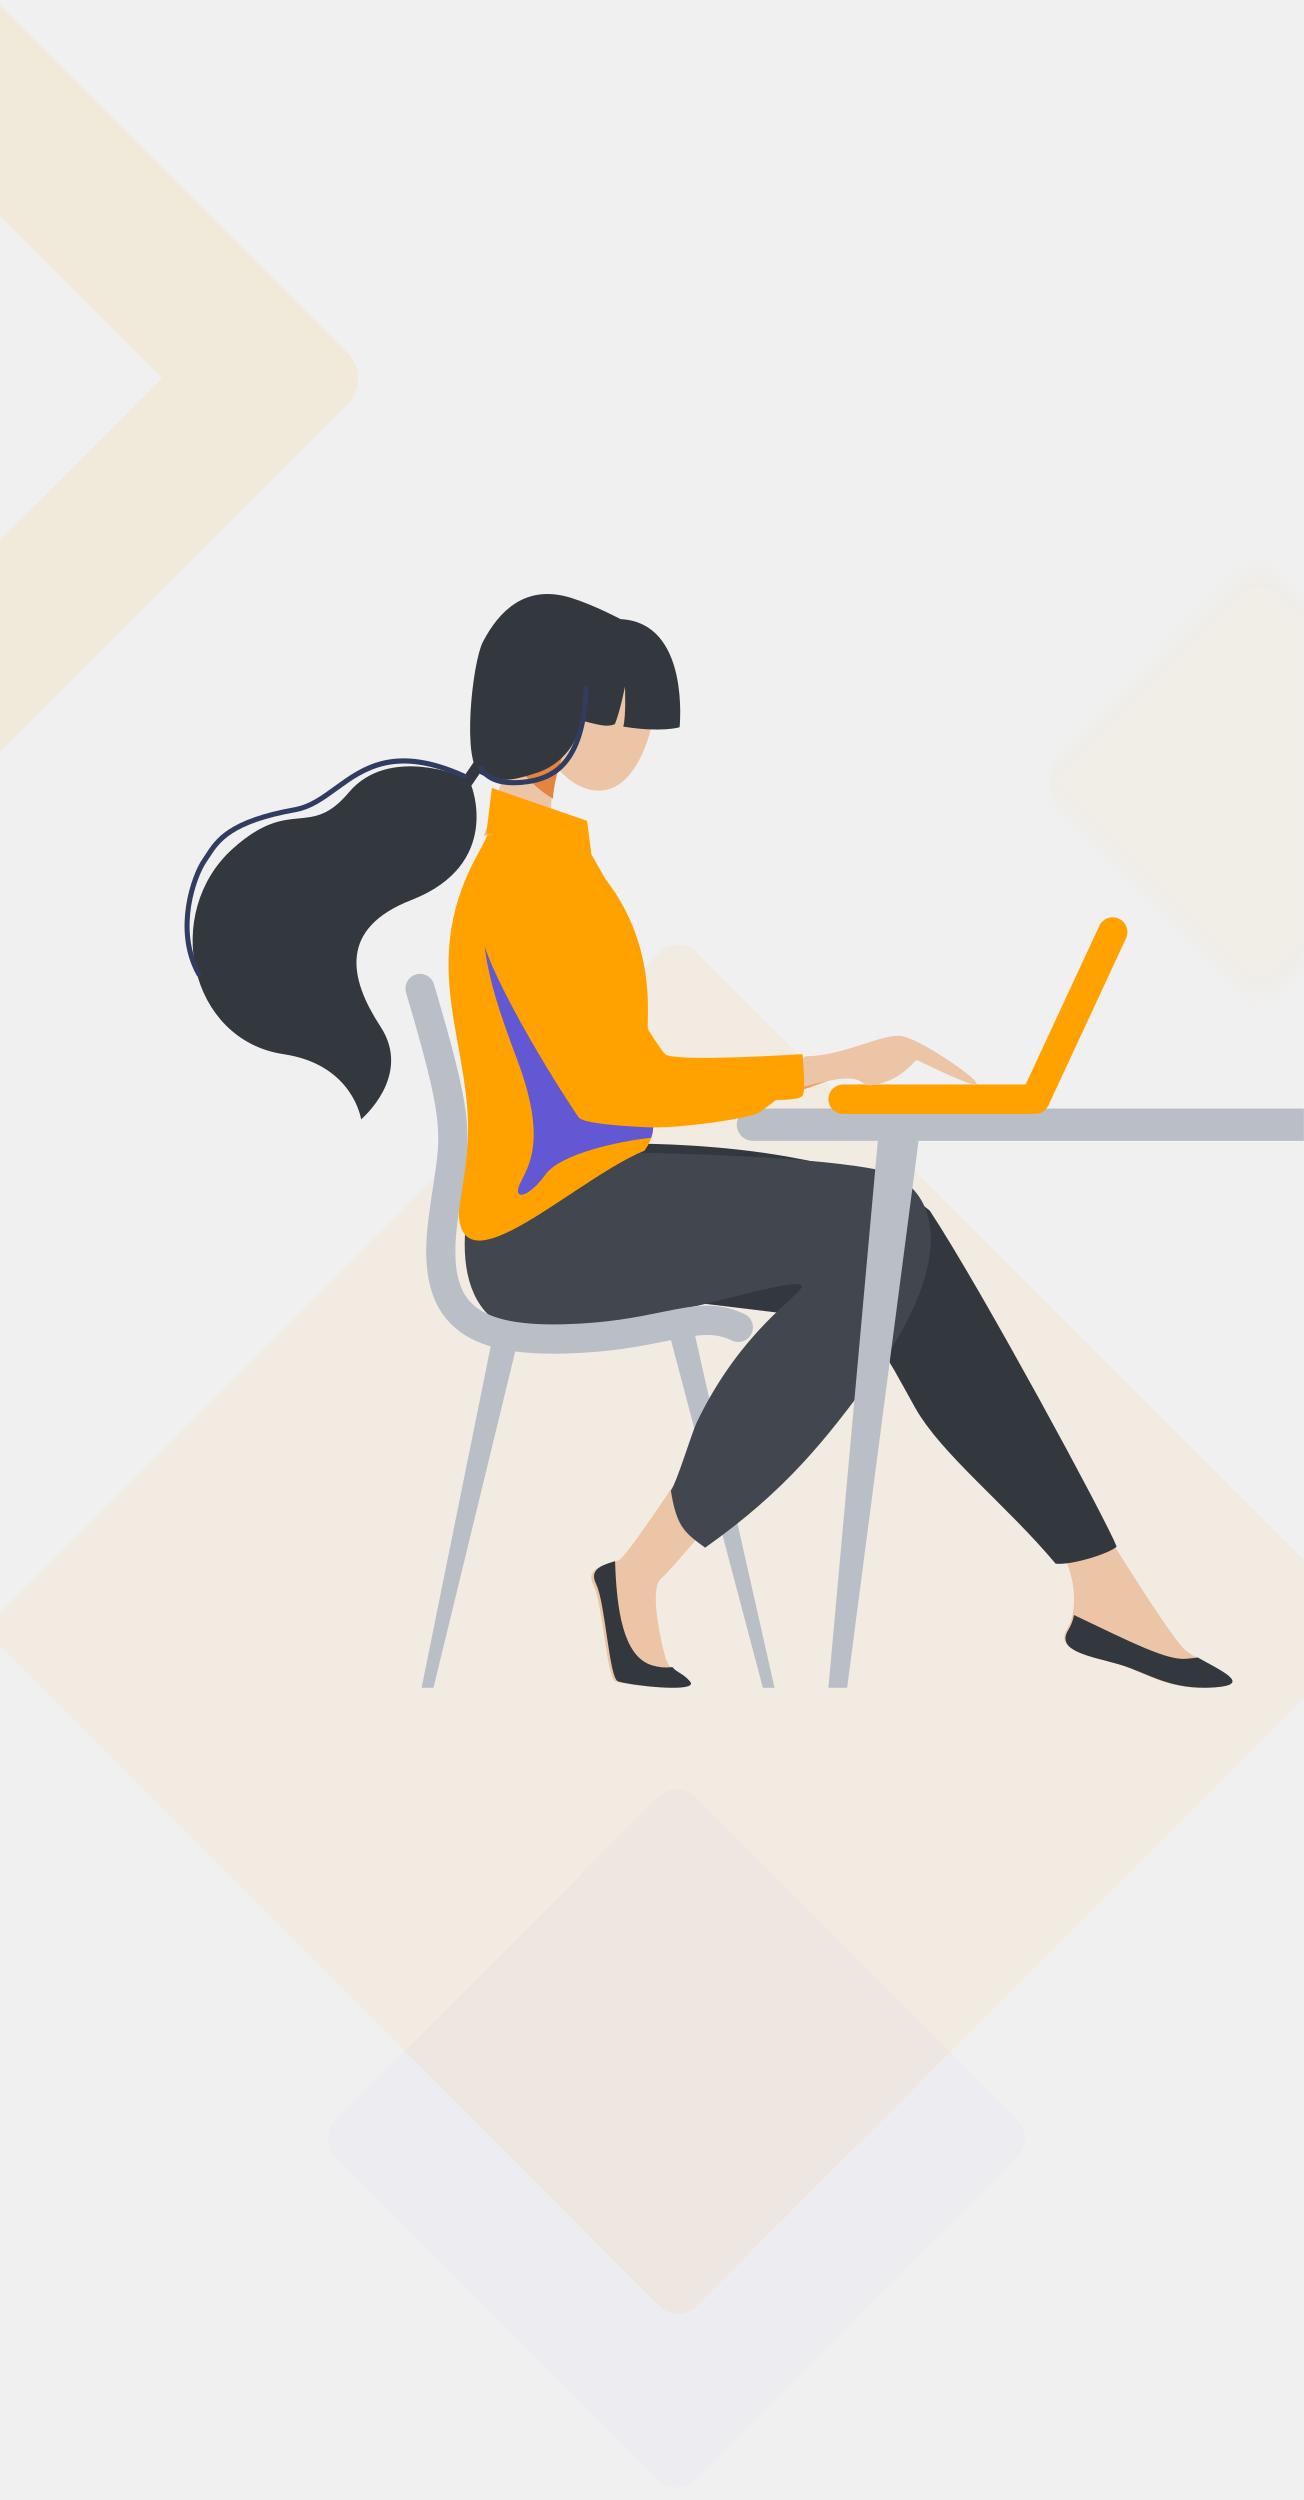
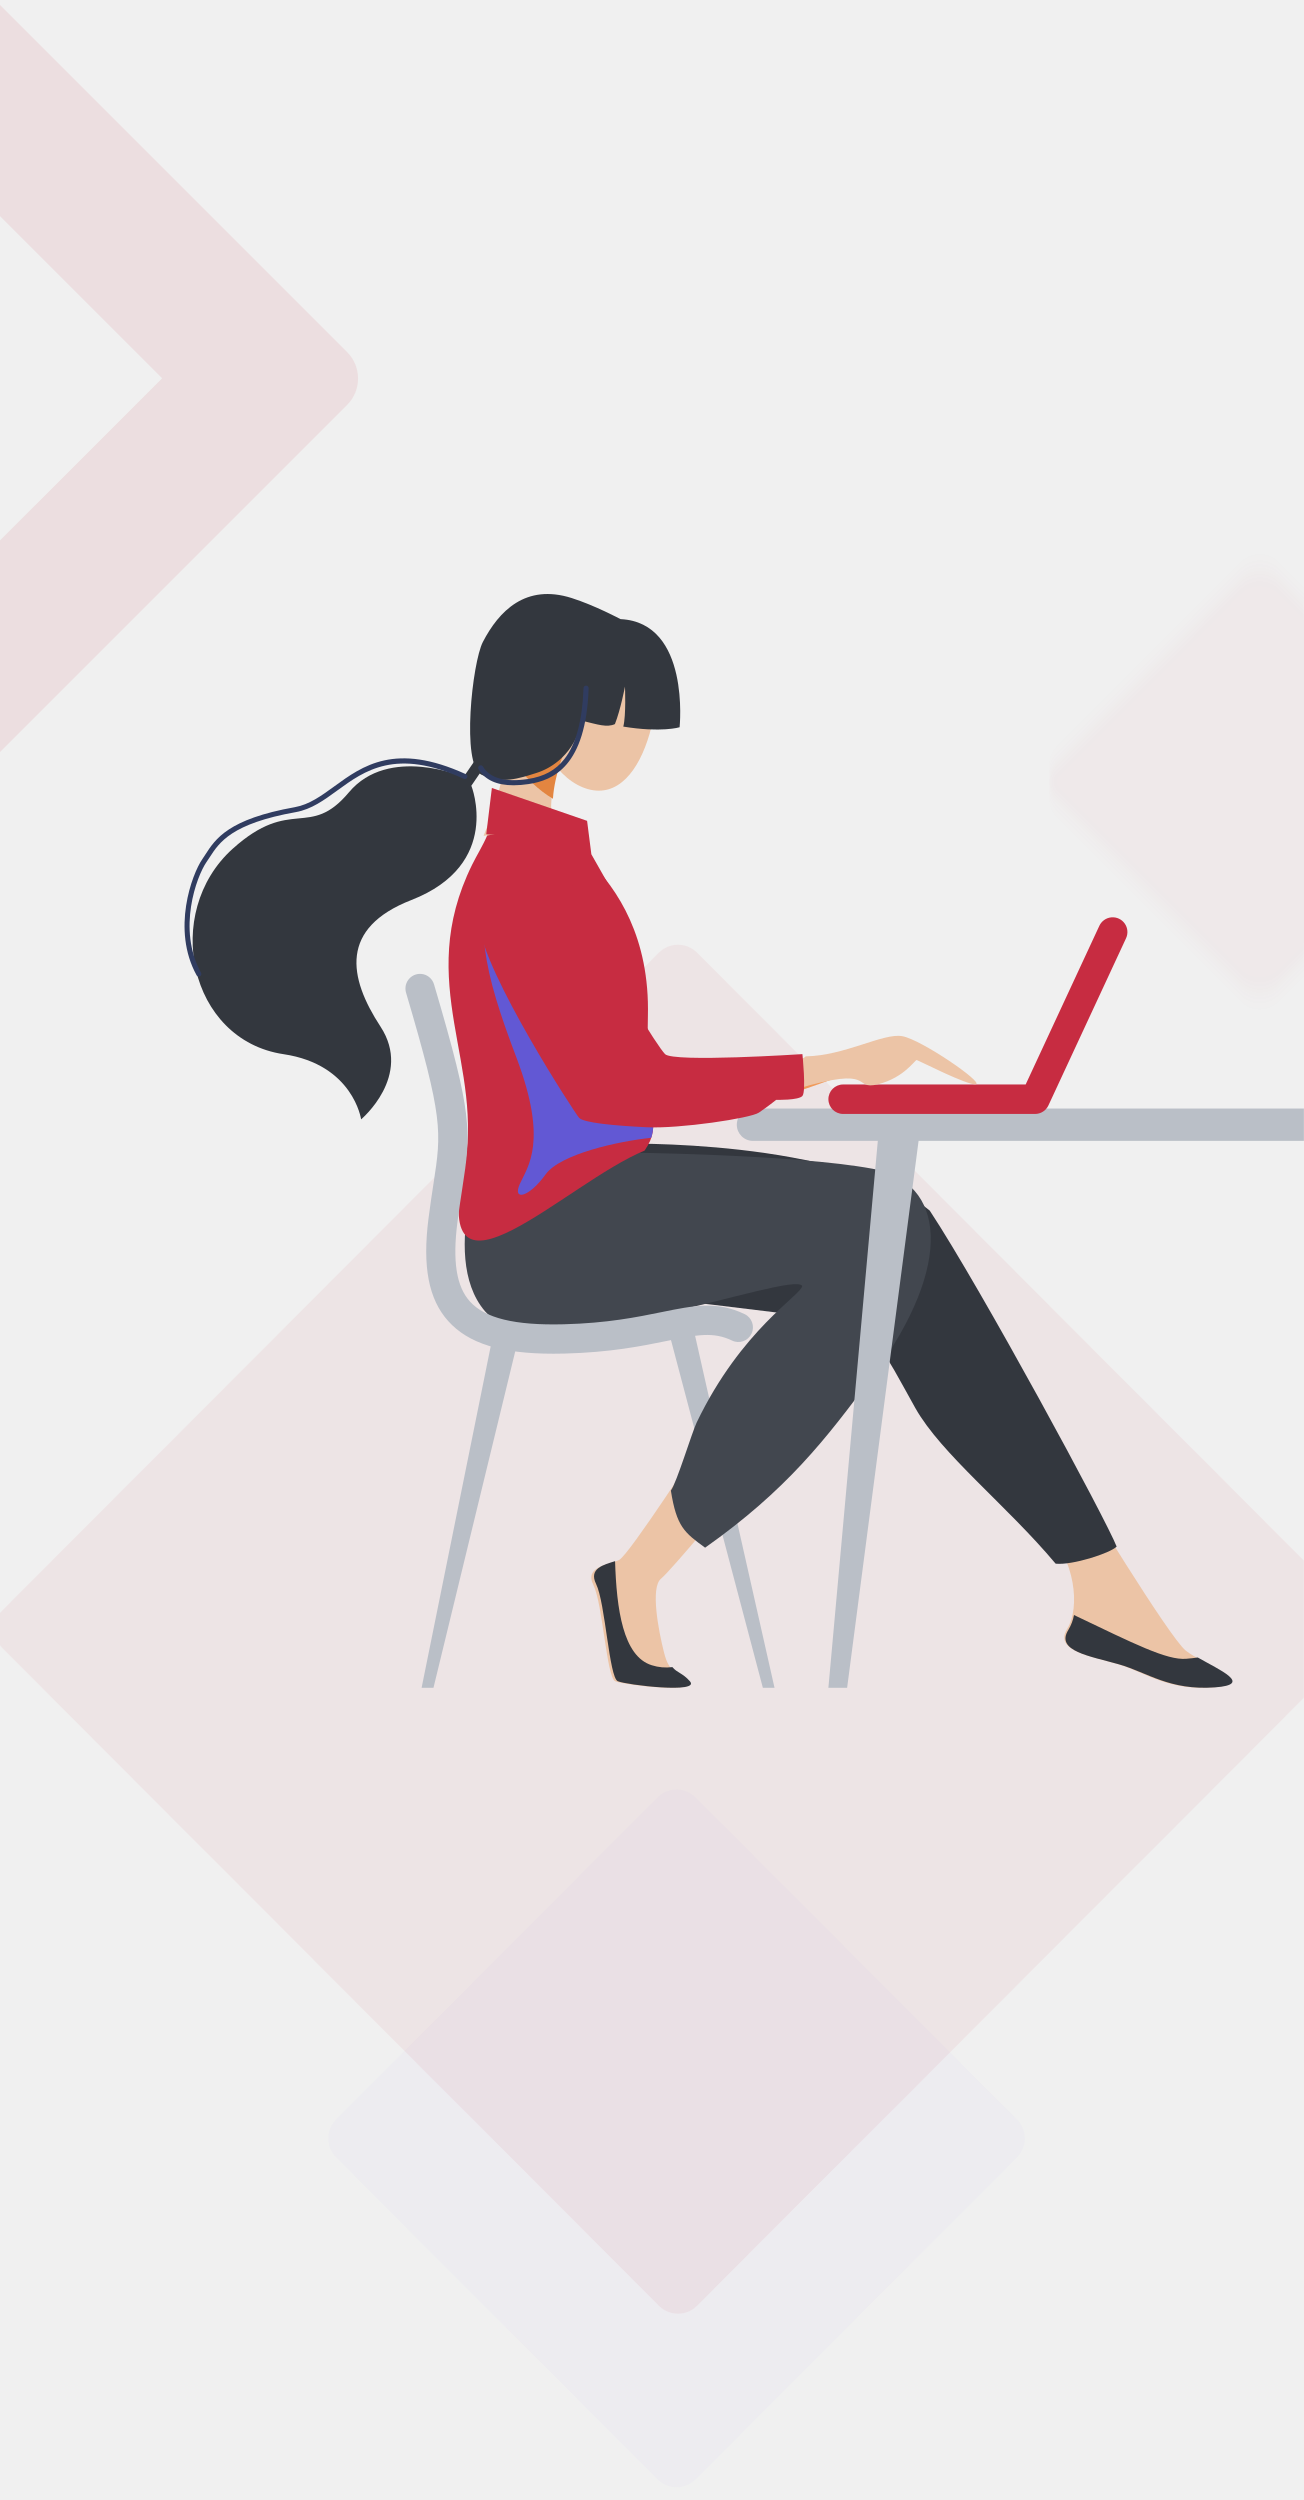
<svg xmlns="http://www.w3.org/2000/svg" xmlns:xlink="http://www.w3.org/1999/xlink" width="484px" height="928px" viewBox="0 0 484 928" version="1.1">
  <defs>
    <rect id="path-1" x="0" y="0" width="484" height="928" />
    <filter x="-7.7%" y="-7.7%" width="115.4%" height="115.4%" filterUnits="objectBoundingBox" id="filter-3">
      <feGaussianBlur stdDeviation="3" in="SourceGraphic" />
    </filter>
  </defs>
  <g id="📝-Pages-New" stroke="none" stroke-width="1" fill="none" fill-rule="evenodd">
    <g id="Create-Account" transform="translate(0, -120)">
      <g id="Illustrations" transform="translate(0, 37)">
        <g id="illustration" transform="translate(0, 83)">
          <mask id="mask-2" fill="white">
            <use xlink:href="#path-1" />
          </mask>
          <g id="Mask" />
          <g id="Shape" mask="url(#mask-2)">
            <g transform="translate(171.7812, 447.6396) rotate(-270) translate(-171.7812, -447.6396) translate(-308.2188, 68.63965)" id="Rectangle">
              <path d="M741.645,205.146 L910.489,205.303 C916.004,205.308 920.474,209.778 920.479,215.294 L920.636,384.137 C920.641,389.66 916.168,394.141 910.645,394.146 C910.639,394.146 910.633,394.146 910.627,394.146 L741.783,393.99 C736.268,393.985 731.798,389.515 731.793,383.999 L731.636,215.156 C731.631,209.633 736.104,205.152 741.627,205.146 C741.633,205.146 741.639,205.146 741.645,205.146 Z" fill="#7666F8" fill-rule="evenodd" opacity="0.026" transform="translate(826.136, 299.6463) rotate(-45) translate(-826.136, -299.6463) " />
-               <path d="M274.258,24.85 L370.793,24.939 C376.309,24.944 380.779,29.414 380.784,34.93 L380.873,131.465 C380.878,136.988 376.405,141.469 370.883,141.474 C370.876,141.474 370.87,141.474 370.864,141.474 L274.329,141.385 C268.814,141.379 264.344,136.909 264.339,131.394 L264.249,34.859 C264.244,29.336 268.717,24.855 274.24,24.85 C274.246,24.85 274.252,24.85 274.258,24.85 Z" fill="#FFA200" fill-rule="evenodd" opacity="0.038" filter="url(#filter-3)" transform="translate(322.5612, 83.16192) rotate(-45) translate(-322.5612, -83.16192) " />
-               <path d="M464.544,116.53 L809.409,116.85 C814.925,116.855 819.395,121.325 819.4,126.841 L819.72,471.706 C819.725,477.229 815.252,481.71 809.729,481.715 C809.723,481.715 809.717,481.715 809.711,481.715 L464.846,481.395 C459.33,481.39 454.86,476.92 454.855,471.404 L454.535,126.54 C454.53,121.017 459.003,116.535 464.526,116.53 C464.532,116.53 464.538,116.53 464.544,116.53 Z" fill="#FFA200" fill-rule="evenodd" opacity="0.066" transform="translate(637.1275, 299.1227) rotate(-45) translate(-637.1275, -299.1227) " />
-               <path d="M281.011,462.801 C288.681,462.801 294.898,469.006 294.898,476.661 L294.898,692.882 C294.898,700.537 288.681,706.742 281.011,706.742 L64.389,706.742 C56.72,706.742 50.503,700.537 50.503,692.882 L50.503,476.661 C50.503,469.006 56.72,462.801 64.389,462.801 L281.011,462.801 Z M239.353,518.241 L106.047,518.241 L106.047,651.3 L239.353,651.3 L239.353,518.241 Z" fill="#FFA200" fill-rule="nonzero" opacity="0.09" transform="translate(172.7002, 584.7714) rotate(-45) translate(-172.7002, -584.7714) " />
+               <path d="M274.258,24.85 L370.793,24.939 C376.309,24.944 380.779,29.414 380.784,34.93 L380.873,131.465 C380.878,136.988 376.405,141.469 370.883,141.474 C370.876,141.474 370.87,141.474 370.864,141.474 L274.329,141.385 C268.814,141.379 264.344,136.909 264.339,131.394 L264.249,34.859 C264.244,29.336 268.717,24.855 274.24,24.85 C274.246,24.85 274.252,24.85 274.258,24.85 Z" fill="#C72C41" fill-rule="evenodd" opacity="0.038" filter="url(#filter-3)" transform="translate(322.5612, 83.16192) rotate(-45) translate(-322.5612, -83.16192) " />
+               <path d="M464.544,116.53 L809.409,116.85 C814.925,116.855 819.395,121.325 819.4,126.841 L819.72,471.706 C819.725,477.229 815.252,481.71 809.729,481.715 C809.723,481.715 809.717,481.715 809.711,481.715 L464.846,481.395 C459.33,481.39 454.86,476.92 454.855,471.404 L454.535,126.54 C454.53,121.017 459.003,116.535 464.526,116.53 C464.532,116.53 464.538,116.53 464.544,116.53 Z" fill="#C72C41" fill-rule="evenodd" opacity="0.066" transform="translate(637.1275, 299.1227) rotate(-45) translate(-637.1275, -299.1227) " />
+               <path d="M281.011,462.801 C288.681,462.801 294.898,469.006 294.898,476.661 L294.898,692.882 C294.898,700.537 288.681,706.742 281.011,706.742 L64.389,706.742 C56.72,706.742 50.503,700.537 50.503,692.882 L50.503,476.661 C50.503,469.006 56.72,462.801 64.389,462.801 L281.011,462.801 Z M239.353,518.241 L106.047,518.241 L106.047,651.3 L239.353,651.3 L239.353,518.241 Z" fill="#C72C41" fill-rule="nonzero" opacity="0.09" transform="translate(172.7002, 584.7714) rotate(-45) translate(-172.7002, -584.7714) " />
            </g>
          </g>
          <g id="Untitled-1" mask="url(#mask-2)">
            <g transform="translate(322, 423.5) scale(-1, 1) translate(-322, -423.5) translate(68, 220)">
              <rect id="Rectangle" fill="#BABFC7" fill-rule="evenodd" x="0.5" y="191.5" width="302" height="12" rx="6" />
              <path d="M374.566,41.156 C378.646,55.297 368.685,69.869 357.716,72.93 C346.747,75.991 338.915,66.384 334.835,52.243 C330.754,38.102 336.344,24.16 347.316,21.099 C358.289,18.037 370.49,27.019 374.566,41.156 Z" id="Path" fill="#ECC4A6" fill-rule="nonzero" />
              <path d="M314.941,314.5 C314.941,314.5 342.479,357.212 346.2,359.071 C349.922,360.929 359.217,361.389 355.732,368.343 C352.247,375.296 350.85,402.699 347.609,404.093 C344.367,405.488 316.461,408.729 320.646,404.093 C324.832,399.457 327.404,401.775 329.516,393.415 C331.629,385.055 334.592,369.27 330.642,366.021 C326.693,362.772 302.5,333.546 302.5,333.546 L314.941,314.5 Z" id="Path" fill="#ECC4A6" fill-rule="nonzero" />
              <path d="M175.522,332.5 C175.522,332.5 142.054,387.732 135.854,392.696 C129.655,397.661 109.208,405.112 125.938,406.351 C142.668,407.591 150.728,400.767 161.266,397.661 C171.805,394.555 184.815,392.696 179.857,384.63 C174.899,376.563 176.96,358.95 187.65,347.778 C198.339,336.605 175.522,332.5 175.522,332.5 Z" id="Path" fill="#ECC4A6" fill-rule="nonzero" />
              <path d="M346.709,204.542 C346.709,204.542 263.767,202.372 230.883,229.371 C211.648,258.546 165.116,344.628 161.5,354.099 C163.982,356.582 177.944,361.071 184.146,360.44 C202.452,338.609 226.644,319.729 236.265,302.604 C248.125,281.497 251.78,270.946 271.011,269.082 C290.243,267.219 333.681,261.014 346.709,261.014 C359.738,261.014 346.709,204.542 346.709,204.542 Z" id="Path" fill="#33373E" fill-rule="evenodd" />
              <polygon id="Path" fill="#BABFC7" fill-rule="evenodd" points="419.5 406.5 415.094 406.5 383.5 276.5 393.192 276.5" />
              <polygon id="Path" fill="#BABFC7" fill-rule="evenodd" points="288.5 406.5 292.831 406.5 328.5 271.5 318.962 271.5" />
              <path d="M393.965,199.5 L345.631,207.81 C345.631,207.81 281.401,208.398 252.039,213.851 C225.328,218.804 221.381,249.041 252.039,290.693 C269.448,314.348 284.167,333.231 314.267,354.5 C321.927,348.897 324.853,346.766 326.972,333.301 C324.791,330.323 319.152,311.695 317.402,308.049 C300.754,273.369 278.529,260.754 278.207,257.344 C281.936,251.303 377.041,288.837 395.952,266.756 C414.025,245.673 393.965,199.5 393.965,199.5 Z" id="Path" fill="#42474F" fill-rule="evenodd" />
-               <path d="M395.121,90.048 C382.403,88.267 369.448,90.682 357.335,99.432 C346.746,110.202 334.768,127.964 335.501,157.263 C336.435,194.468 329.731,196.859 336.722,207.091 C365.877,219.088 415.742,270.731 403.997,215.384 C395.498,175.312 422.648,145.437 400.744,100.984 C398.96,97.366 396.734,93.859 395.121,90.048 Z" id="Path" fill="#FFA200" fill-rule="evenodd" />
+               <path d="M395.121,90.048 C382.403,88.267 369.448,90.682 357.335,99.432 C346.746,110.202 334.768,127.964 335.501,157.263 C336.435,194.468 329.731,196.859 336.722,207.091 C365.877,219.088 415.742,270.731 403.997,215.384 C395.498,175.312 422.648,145.437 400.744,100.984 C398.96,97.366 396.734,93.859 395.121,90.048 Z" id="Path" fill="#C72C41" fill-rule="evenodd" />
              <path d="M335.498,171.112 C334.93,190.544 332.176,196.271 334.281,202.362 C346.208,203.575 368.021,208.333 373.471,215.932 C379.695,224.628 385.919,225.869 383.029,219.452 C380.139,213.036 372.432,203.916 384.278,172.643 C396.123,141.37 401.733,120.247 390.113,98.5 L335.498,171.112 Z" id="Path" fill="#6258D4" fill-rule="evenodd" />
              <path d="M396.5,90.246 C388.623,72.001 386.689,51.5 386.689,51.5 L366.069,57.461 C366.069,57.461 377.767,83.144 366.537,92.318 C363.736,94.578 361.054,96.975 358.5,99.5 C370.682,90.872 383.71,88.49 396.5,90.246 Z" id="Path" fill="#ECC4A6" fill-rule="nonzero" />
              <path d="M386.697,55.273 C385.478,54.211 383.97,52.886 382.346,51.5 L365.535,56.358 L365.5,56.445 C365.89,57.355 370.175,67.105 370.748,76.5 C375.758,73.531 381.239,68.692 387.5,60.237 C387.177,58.36 386.908,56.685 386.697,55.273 Z" id="Path" fill="#E38540" fill-rule="nonzero" />
              <path d="M381.471,96.089 C360.285,103.481 362.634,125.826 343.132,158.73 C333.041,175.768 323.681,175.515 323.681,175.515 C306.199,175.425 288.737,174.32 271.384,172.204 C253.457,170.013 252.321,175.347 264.77,179.806 C289.917,188.798 316.009,198.482 337.052,196.147 C358.094,193.813 394.076,140.121 395.931,126.145 C398.499,106.827 392.142,92.358 381.471,96.089 Z" id="Path" fill="#F09959" fill-rule="nonzero" />
              <path d="M370.55,282.5 C369.239,282.5 367.901,282.5 366.524,282.449 C349.356,282.022 337.673,279.637 328.283,277.721 C317.319,275.483 311.266,274.248 304.251,277.624 C301.552,278.919 298.319,277.771 297.03,275.06 C295.741,272.349 296.884,269.101 299.583,267.807 C309.885,262.865 318.506,264.625 330.437,267.061 C339.413,268.89 350.579,271.171 366.791,271.575 C384.937,272.03 396.002,269.326 401.598,263.078 C406.595,257.511 408.056,248.159 406.196,233.645 C405.562,228.68 404.924,224.55 404.363,220.902 C402.781,210.622 401.737,203.807 403.033,193.317 C404.232,183.566 407.449,170.574 414.894,145.387 C415.447,143.524 416.947,142.099 418.829,141.648 C420.711,141.198 422.689,141.79 424.019,143.202 C425.348,144.615 425.827,146.632 425.274,148.495 C411.402,195.431 412.125,200.004 415.068,219.243 C415.637,222.953 416.282,227.157 416.936,232.262 C419.229,250.16 416.909,262.266 409.638,270.367 C402.162,278.7 390.019,282.5 370.55,282.5 Z" id="Path" fill="#BABFC7" fill-rule="evenodd" />
              <path d="M177.335,379.5 C154.927,390.197 142.865,396.327 135.685,395.744 C133.988,395.607 132.563,395.435 131.392,395.256 C123.4,399.866 110.648,405.318 124.997,406.354 C141.882,407.573 150.01,400.86 160.644,397.805 C171.278,394.75 184.406,392.921 179.403,384.986 C178.388,383.29 177.688,381.433 177.335,379.5 L177.335,379.5 Z" id="Path" fill="#33373E" fill-rule="evenodd" />
              <path d="M347.686,359.5 C347.145,377.24 344.749,394.82 334.075,398.134 C331.596,398.929 328.977,399.166 326.399,398.828 C324.721,400.939 322.672,400.963 319.924,404.069 C315.771,408.752 343.448,405.478 346.676,404.069 C349.904,402.66 351.282,374.992 354.737,367.956 C357.581,362.185 351.862,360.835 347.686,359.5 Z" id="Path" fill="#33373E" fill-rule="evenodd" />
-               <path d="M263.032,193.5 L191.785,193.5 C189.659,193.499 187.725,192.264 186.829,190.335 L158.037,128.335 C157.186,126.558 157.356,124.462 158.481,122.845 C159.606,121.228 161.512,120.342 163.473,120.523 C165.433,120.705 167.144,121.928 167.953,123.724 L195.273,182.558 L263.032,182.558 C266.052,182.558 268.5,185.007 268.5,188.029 C268.5,191.05 266.052,193.5 263.032,193.5 L263.032,193.5 Z" id="Path" fill="#FFA200" fill-rule="evenodd" />
+               <path d="M263.032,193.5 L191.785,193.5 C189.659,193.499 187.725,192.264 186.829,190.335 L158.037,128.335 C157.186,126.558 157.356,124.462 158.481,122.845 C159.606,121.228 161.512,120.342 163.473,120.523 C165.433,120.705 167.144,121.928 167.953,123.724 L195.273,182.558 L263.032,182.558 C266.052,182.558 268.5,185.007 268.5,188.029 C268.5,191.05 266.052,193.5 263.032,193.5 L263.032,193.5 Z" id="Path" fill="#C72C41" fill-rule="evenodd" />
              <path d="M276.893,172.117 C262.488,171.907 248.205,163.378 241.108,164.624 C234.011,165.87 210.837,181.837 213.752,182.458 C216.668,183.079 235.051,173.623 235.695,173.479 C236.34,173.336 240.287,180.028 250.1,182.485 C259.913,184.943 250.167,175.183 280.582,184.306 C300.341,190.242 276.893,172.117 276.893,172.117 Z" id="Path" fill="#ECC4A6" fill-rule="nonzero" />
-               <path d="M393.418,72.5 L395.5,89.677 C395.5,89.677 377.181,90.795 368.067,96.055 C358.953,101.315 345.5,116.5 345.5,116.5 L356.488,97.106 L358.074,84.697 L393.418,72.5 Z" id="Path" fill="#FFA200" fill-rule="evenodd" />
-               <path d="M385.319,93.839 C371.57,91.265 365.21,103.569 356.297,123.659 C347.383,143.748 332.168,168.141 329.134,171.289 C326.099,174.437 278.145,171.289 278.145,171.289 C278.145,171.289 276.694,185.164 278.145,186.82 C279.596,188.475 287.885,188.269 287.885,188.269 C287.885,188.269 291.203,190.917 294.311,193.011 C297.419,195.104 323.748,199.039 335.975,198.438 C348.202,197.837 359.401,196.779 361.058,194.914 C362.715,193.05 396.087,141.694 398.163,123.264 C400.239,104.833 392.334,95.157 385.319,93.839 Z" id="Path" fill="#FFA200" fill-rule="evenodd" />
+               <path d="M393.418,72.5 L395.5,89.677 C395.5,89.677 377.181,90.795 368.067,96.055 C358.953,101.315 345.5,116.5 345.5,116.5 L356.488,97.106 L358.074,84.697 L393.418,72.5 Z" id="Path" fill="#C72C41" fill-rule="evenodd" />
+               <path d="M385.319,93.839 C371.57,91.265 365.21,103.569 356.297,123.659 C347.383,143.748 332.168,168.141 329.134,171.289 C326.099,174.437 278.145,171.289 278.145,171.289 C278.145,171.289 276.694,185.164 278.145,186.82 C279.596,188.475 287.885,188.269 287.885,188.269 C287.885,188.269 291.203,190.917 294.311,193.011 C297.419,195.104 323.748,199.039 335.975,198.438 C348.202,197.837 359.401,196.779 361.058,194.914 C362.715,193.05 396.087,141.694 398.163,123.264 C400.239,104.833 392.334,95.157 385.319,93.839 Z" id="Path" fill="#C72C41" fill-rule="evenodd" />
              <path d="M345.657,9.821 C319.657,11.06 323.732,49.956 323.732,49.956 C323.732,49.956 330.488,52.032 344.633,49.713 C343.546,45.537 344.012,34.871 344.012,34.871 C344.012,34.871 345.657,43.527 347.745,48.783 C350.733,50.149 354.117,48.937 359.872,47.556 C362.825,59.905 371.172,65.138 376.888,66.924 C383.202,68.9 389.884,71.254 397.346,67.542 C404.808,63.829 400.707,25.902 396.745,18.273 C390.796,6.827 380.912,-3.423 363.81,1.987 C355.234,4.704 345.657,9.821 345.657,9.821 Z" id="Path" fill="#33373E" fill-rule="nonzero" />
              <path d="M390.5,56.261 L401.038,71.661 C401.038,71.661 389.362,100.865 423.317,114.099 C449.911,124.463 446.776,142.721 434.762,161.071 C422.748,179.421 441.954,195.5 441.954,195.5 C441.954,195.5 444.88,175.159 470.721,171.317 C505.953,166.084 515.929,118.727 489.615,95.048 C467.836,75.454 461.214,91.683 446.473,74.099 C431.731,56.515 403.907,68.389 403.907,68.389 L393.707,53.5 L390.5,56.261 Z" id="Path" fill="#33373E" fill-rule="nonzero" />
              <path d="M502.209,142.5 C502.05,142.501 501.894,142.462 501.755,142.385 C501.533,142.268 501.368,142.068 501.295,141.83 C501.222,141.592 501.248,141.334 501.367,141.115 C510.289,124.92 503.012,105.3 499.346,99.984 C498.958,99.422 498.59,98.849 498.183,98.245 C494.579,92.667 490.095,85.727 466.171,81.453 C460.407,80.426 455.74,77.029 450.803,73.432 C440.601,66.004 429.035,57.583 403.911,69.055 C403.599,69.229 403.214,69.214 402.917,69.015 C402.62,68.816 402.462,68.468 402.508,68.116 C402.554,67.764 402.797,67.467 403.136,67.35 C429.271,55.425 441.311,64.188 451.935,71.921 C456.695,75.383 461.19,78.657 466.52,79.614 C491.259,84.031 495.999,91.355 499.789,97.237 C500.176,97.83 500.533,98.391 500.906,98.93 C504.75,104.496 512.387,125.054 503.027,142.015 C502.862,142.311 502.55,142.496 502.209,142.5 L502.209,142.5 Z" id="Path" fill="#303C60" fill-rule="nonzero" />
              <path d="M385.359,71.5 C383.504,71.489 381.653,71.339 379.82,71.053 C370.698,69.688 358.461,64.51 357.5,35.428 C357.511,34.924 357.914,34.517 358.418,34.501 C358.922,34.484 359.351,34.864 359.395,35.365 C359.785,47.355 362.17,56.222 366.471,61.727 C369.736,65.91 374.068,68.277 380.093,69.179 C388.535,70.443 394.131,68.888 396.723,64.553 C396.898,64.26 397.216,64.082 397.557,64.087 C397.898,64.091 398.211,64.277 398.378,64.574 C398.545,64.872 398.54,65.236 398.366,65.529 C395.988,69.498 391.625,71.5 385.359,71.5 Z" id="Path" fill="#303C60" fill-rule="nonzero" />
              <polygon id="Path" fill="#BABFC7" fill-rule="evenodd" points="268.5 406.5 261.548 406.5 234.5 199.5 249.795 199.5" />
            </g>
          </g>
        </g>
      </g>
    </g>
  </g>
</svg>
